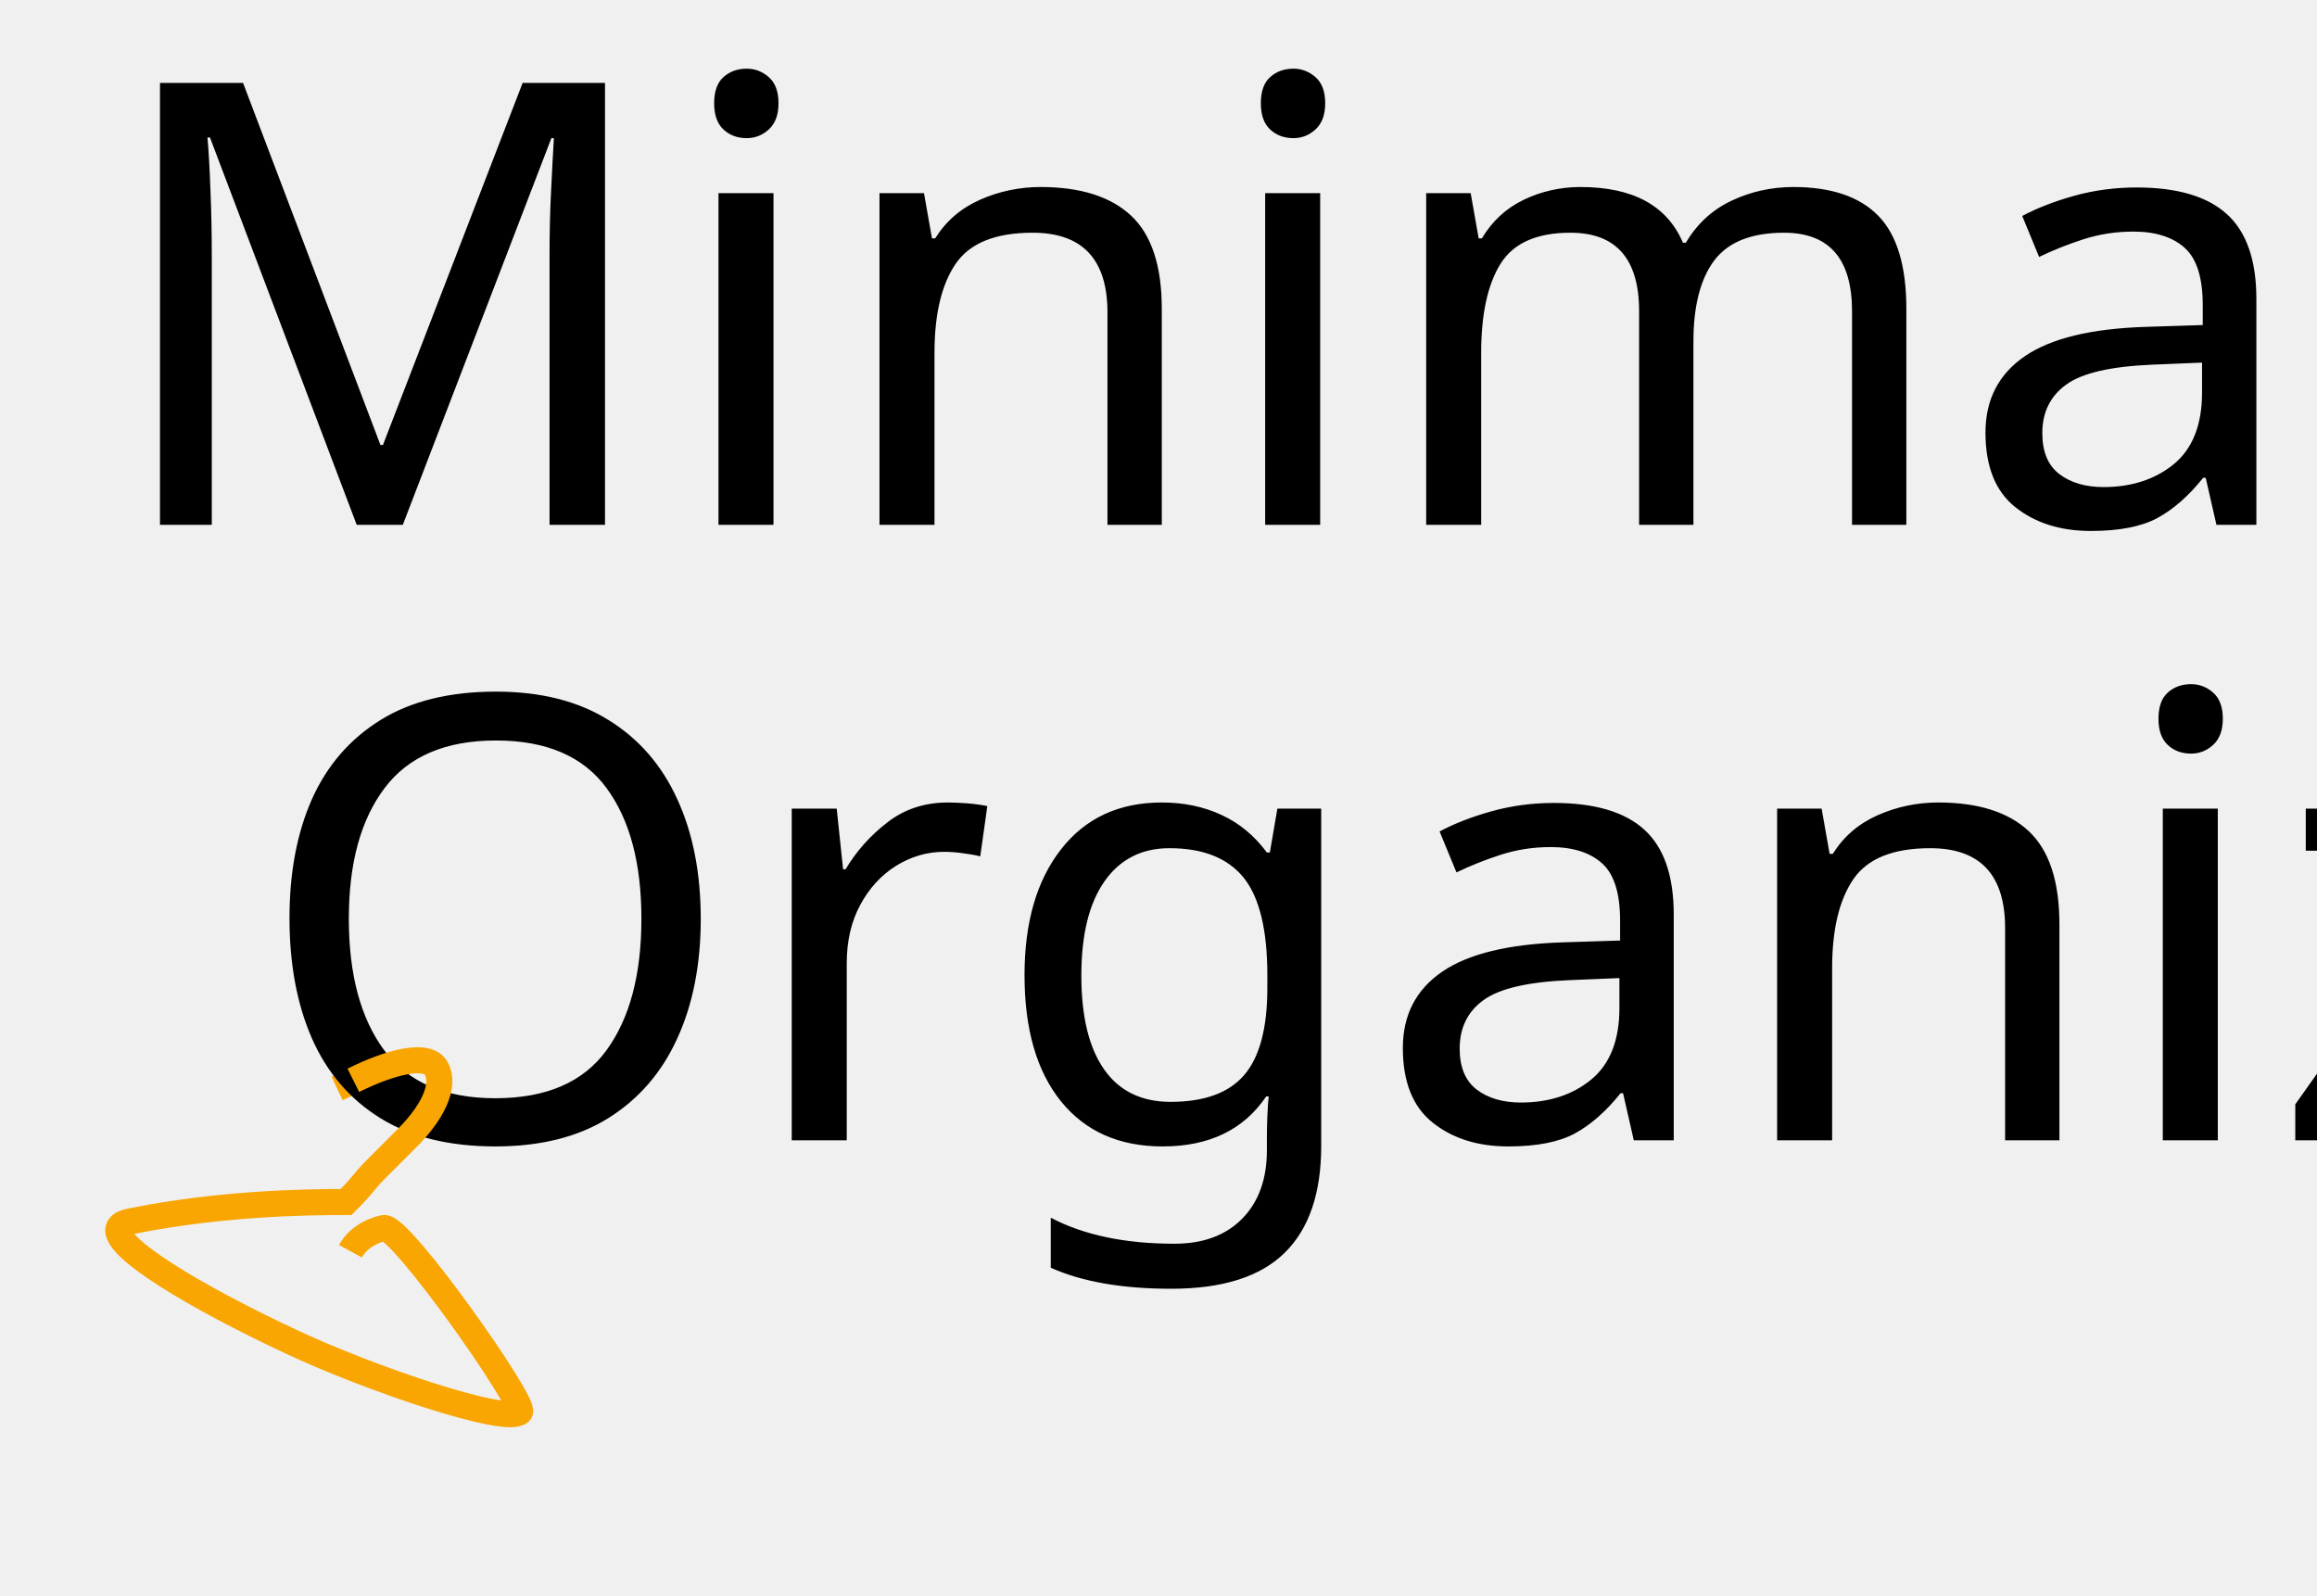
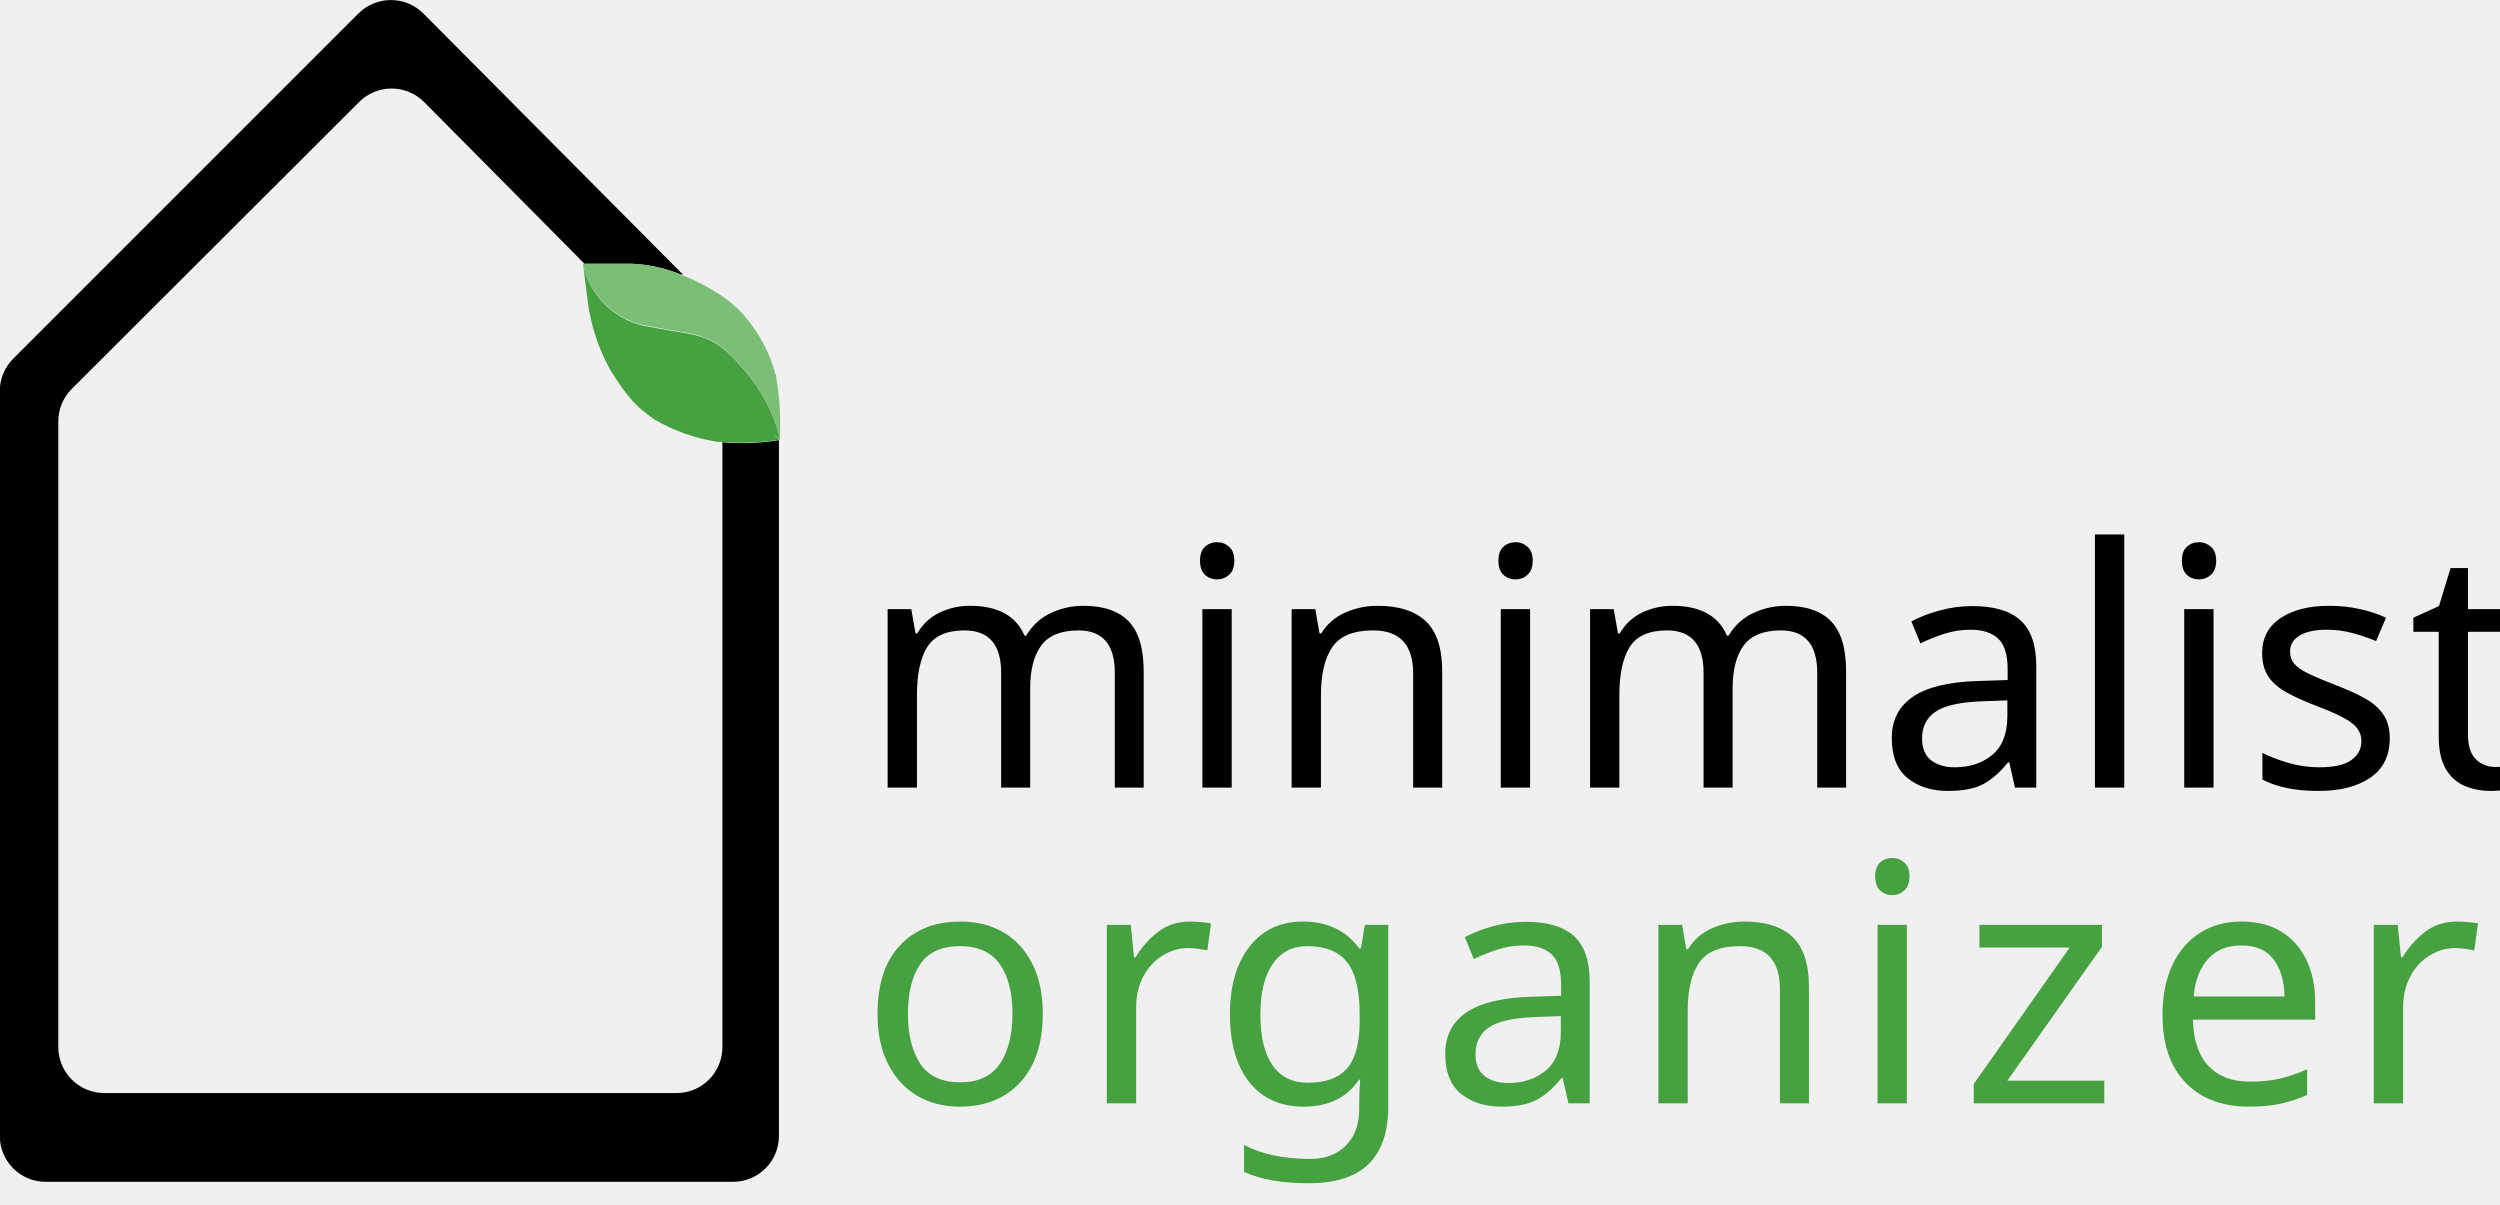
- <svg xmlns="http://www.w3.org/2000/svg" version="1.1" id="Layer_1" x="0px" y="0px" viewBox="0 0 160 110.2" style="enable-background:new 0 0 160 110.2;" xml:space="preserve">
-   <style type="text/css">
- 	.st0{fill:#F9A602;}
- 	.st1{font-family:'Gabriola';}
- 	.st2{font-size:42.728px;}
- 	.st3{font-size:8.499px;}
- 	.st4{fill:none;stroke:#F9A602;stroke-width:1.8;stroke-miterlimit:10;}
- </style>
-   <g>
-     <rect x="23.1" y="74.1" transform="matrix(0.4272 0.9042 -0.9042 0.4272 81.3799 21.1592)" class="st0" width="1.8" height="1.5" />
-     <text transform="matrix(1.0086 0 0 1 6.8716 36.242)">
-       <tspan x="0" y="0" class="st1 st2">Minimalist </tspan>
-       <tspan x="0" y="42.5" class="st1 st3">       </tspan>
-       <tspan x="10.4" y="42.5" class="st1 st2">Organizer</tspan>
-     </text>
-     <path class="st4" d="M24.4,74.6c2.6-1.3,4.9-1.8,5.6-1c0.8,1,0.2,2.9-1.9,5c-0.1,0.1-1.6,1.6-2.1,2.1c-1,1-0.8,1-2.1,2.3   c-2.9,0-8.7,0.1-14.7,1.3c-0.5,0.1-0.9,0.2-1,0.5c-0.5,1.3,5.4,4.8,11.8,7.8c5.5,2.6,15,5.8,15.9,4.9c0.5-0.5-8.3-13-9.4-12.7   c-0.5,0.1-1.7,0.5-2.3,1.6" />
-   </g>
+ <svg xmlns="http://www.w3.org/2000/svg" id="Layer_1" data-name="Layer 1" viewBox="0 0 282.53 136.17">
+   <defs>
+     <style>.cls-1{fill:none;}.cls-2{fill:#fff;}.cls-3,.cls-6{fill:#46a140;}.cls-4{fill:#7abf75;}.cls-5,.cls-6{font-size:37.64px;}.cls-5{font-family:SweetSansPro-Hairline, Sweet Sans Pro;font-weight:100;letter-spacing:0.01em;}.cls-6{font-family:SweetSansPro-Light, Sweet Sans Pro;font-weight:300;letter-spacing:0.04em;}.cls-7{letter-spacing:0.01em;}.cls-8{letter-spacing:0.03em;}</style>
+   </defs>
+   <path class="cls-1" d="M75.28,34.19,57.15,15.92a5.19,5.19,0,0,0-7.35,0L17.33,48.37A5.19,5.19,0,0,0,15.81,52v70.68A5.2,5.2,0,0,0,21,127.91H85.67a5.19,5.19,0,0,0,5.19-5.19V54.36c-.14,0-.31,0-.44,0a20.12,20.12,0,0,1-7.18-2.52c-2-1.4-3-2.37-5-5.6a21.43,21.43,0,0,1-2.55-7.76l-.53-4.24h.16Z" transform="translate(-9.22 -4.38)" />
+   <polygon class="cls-2" points="87.91 49.45 87.39 49 87.97 49.52 88.03 49.57 88.03 49.56 87.91 49.45" />
+   <path class="cls-2" d="M96.89,46.79a.53.53,0,0,0,0,.12.29.29,0,0,0,0,.09,4.74,4.74,0,0,0-.17-.57c0,.09.06.19.08.28Z" transform="translate(-9.22 -4.38)" />
+   <path d="M90.86,54.36v68.36a5.19,5.19,0,0,1-5.19,5.19H21a5.2,5.2,0,0,1-5.19-5.19V52a5.19,5.19,0,0,1,1.52-3.67L49.8,15.91a5.19,5.19,0,0,1,7.35,0L75.28,34.19c.35,0,1.55,0,5.32,0a16.48,16.48,0,0,1,5,1l.68.24.14,0L57.07,5.91a5.19,5.19,0,0,0-7.35,0l-39,39a5.15,5.15,0,0,0-1.52,3.67v84.18a5.18,5.18,0,0,0,5.18,5.18H92.06a5.19,5.19,0,0,0,5.19-5.18V54.12A25.71,25.71,0,0,1,90.86,54.36Z" transform="translate(-9.22 -4.38)" />
+   <path class="cls-3" d="M90.53,37.62A18.31,18.31,0,0,1,92.28,39,12.3,12.3,0,0,0,90.53,37.62Z" transform="translate(-9.22 -4.38)" />
+   <path class="cls-3" d="M93.42,40.19l0,0,0,0Z" transform="translate(-9.22 -4.38)" />
+   <path class="cls-3" d="M89.34,36.89l.2.11Z" transform="translate(-9.22 -4.38)" />
+   <path class="cls-3" d="M85.58,35.18c.23.08.46.15.68.24Z" transform="translate(-9.22 -4.38)" />
+   <path class="cls-3" d="M96.85,46.71c0,.07.05.13.07.2a.53.53,0,0,1,0-.12Z" transform="translate(-9.22 -4.38)" />
+   <path class="cls-3" d="M96.61,53.38l.52.45.12.11.1.09v-.15A18.38,18.38,0,0,0,93.16,46c-3.57-4.1-4.54-3.52-10.57-4.69a9,9,0,0,1-7.47-7.06h0l.53,4.24A21.43,21.43,0,0,0,78.2,46.2c2,3.23,3,4.2,5,5.6a20.12,20.12,0,0,0,7.18,2.52c.13,0,.3,0,.44,0a25.71,25.71,0,0,0,6.39-.24l.16,0L97.25,54l-.07-.06Z" transform="translate(-9.22 -4.38)" />
+   <path class="cls-4" d="M85.58,35.18a16.48,16.48,0,0,0-5-1c-3.77,0-5,0-5.32,0h-.16a9,9,0,0,0,7.47,7.06c6,1.17,7,.59,10.57,4.69a18.38,18.38,0,0,1,4.2,7.93l0,.18a29.76,29.76,0,0,0-.35-6.69L96.94,47a.29.29,0,0,1,0-.09c0-.07,0-.13-.07-.2s-.06-.19-.08-.28a16.61,16.61,0,0,0-3.34-6.23l0,0a12.57,12.57,0,0,0-.92-1c-.06-.05-.14-.1-.19-.15a18.31,18.31,0,0,0-1.75-1.36c-.32-.22-.65-.41-1-.62l-.2-.11a20,20,0,0,0-2.94-1.42l-.14,0C86,35.33,85.81,35.26,85.58,35.18Z" transform="translate(-9.22 -4.38)" />
+   <text class="cls-5" transform="translate(97.11 89.01)">minimalist</text>
+   <text class="cls-6" transform="translate(97.11 124.69)">o<tspan class="cls-7" x="24.77" y="0">r</tspan>
+     <tspan x="39.83" y="0">gani</tspan>
+     <tspan class="cls-8" x="124.48" y="0">z</tspan>
+     <tspan x="145.22" y="0">er</tspan>
+   </text>
</svg>
